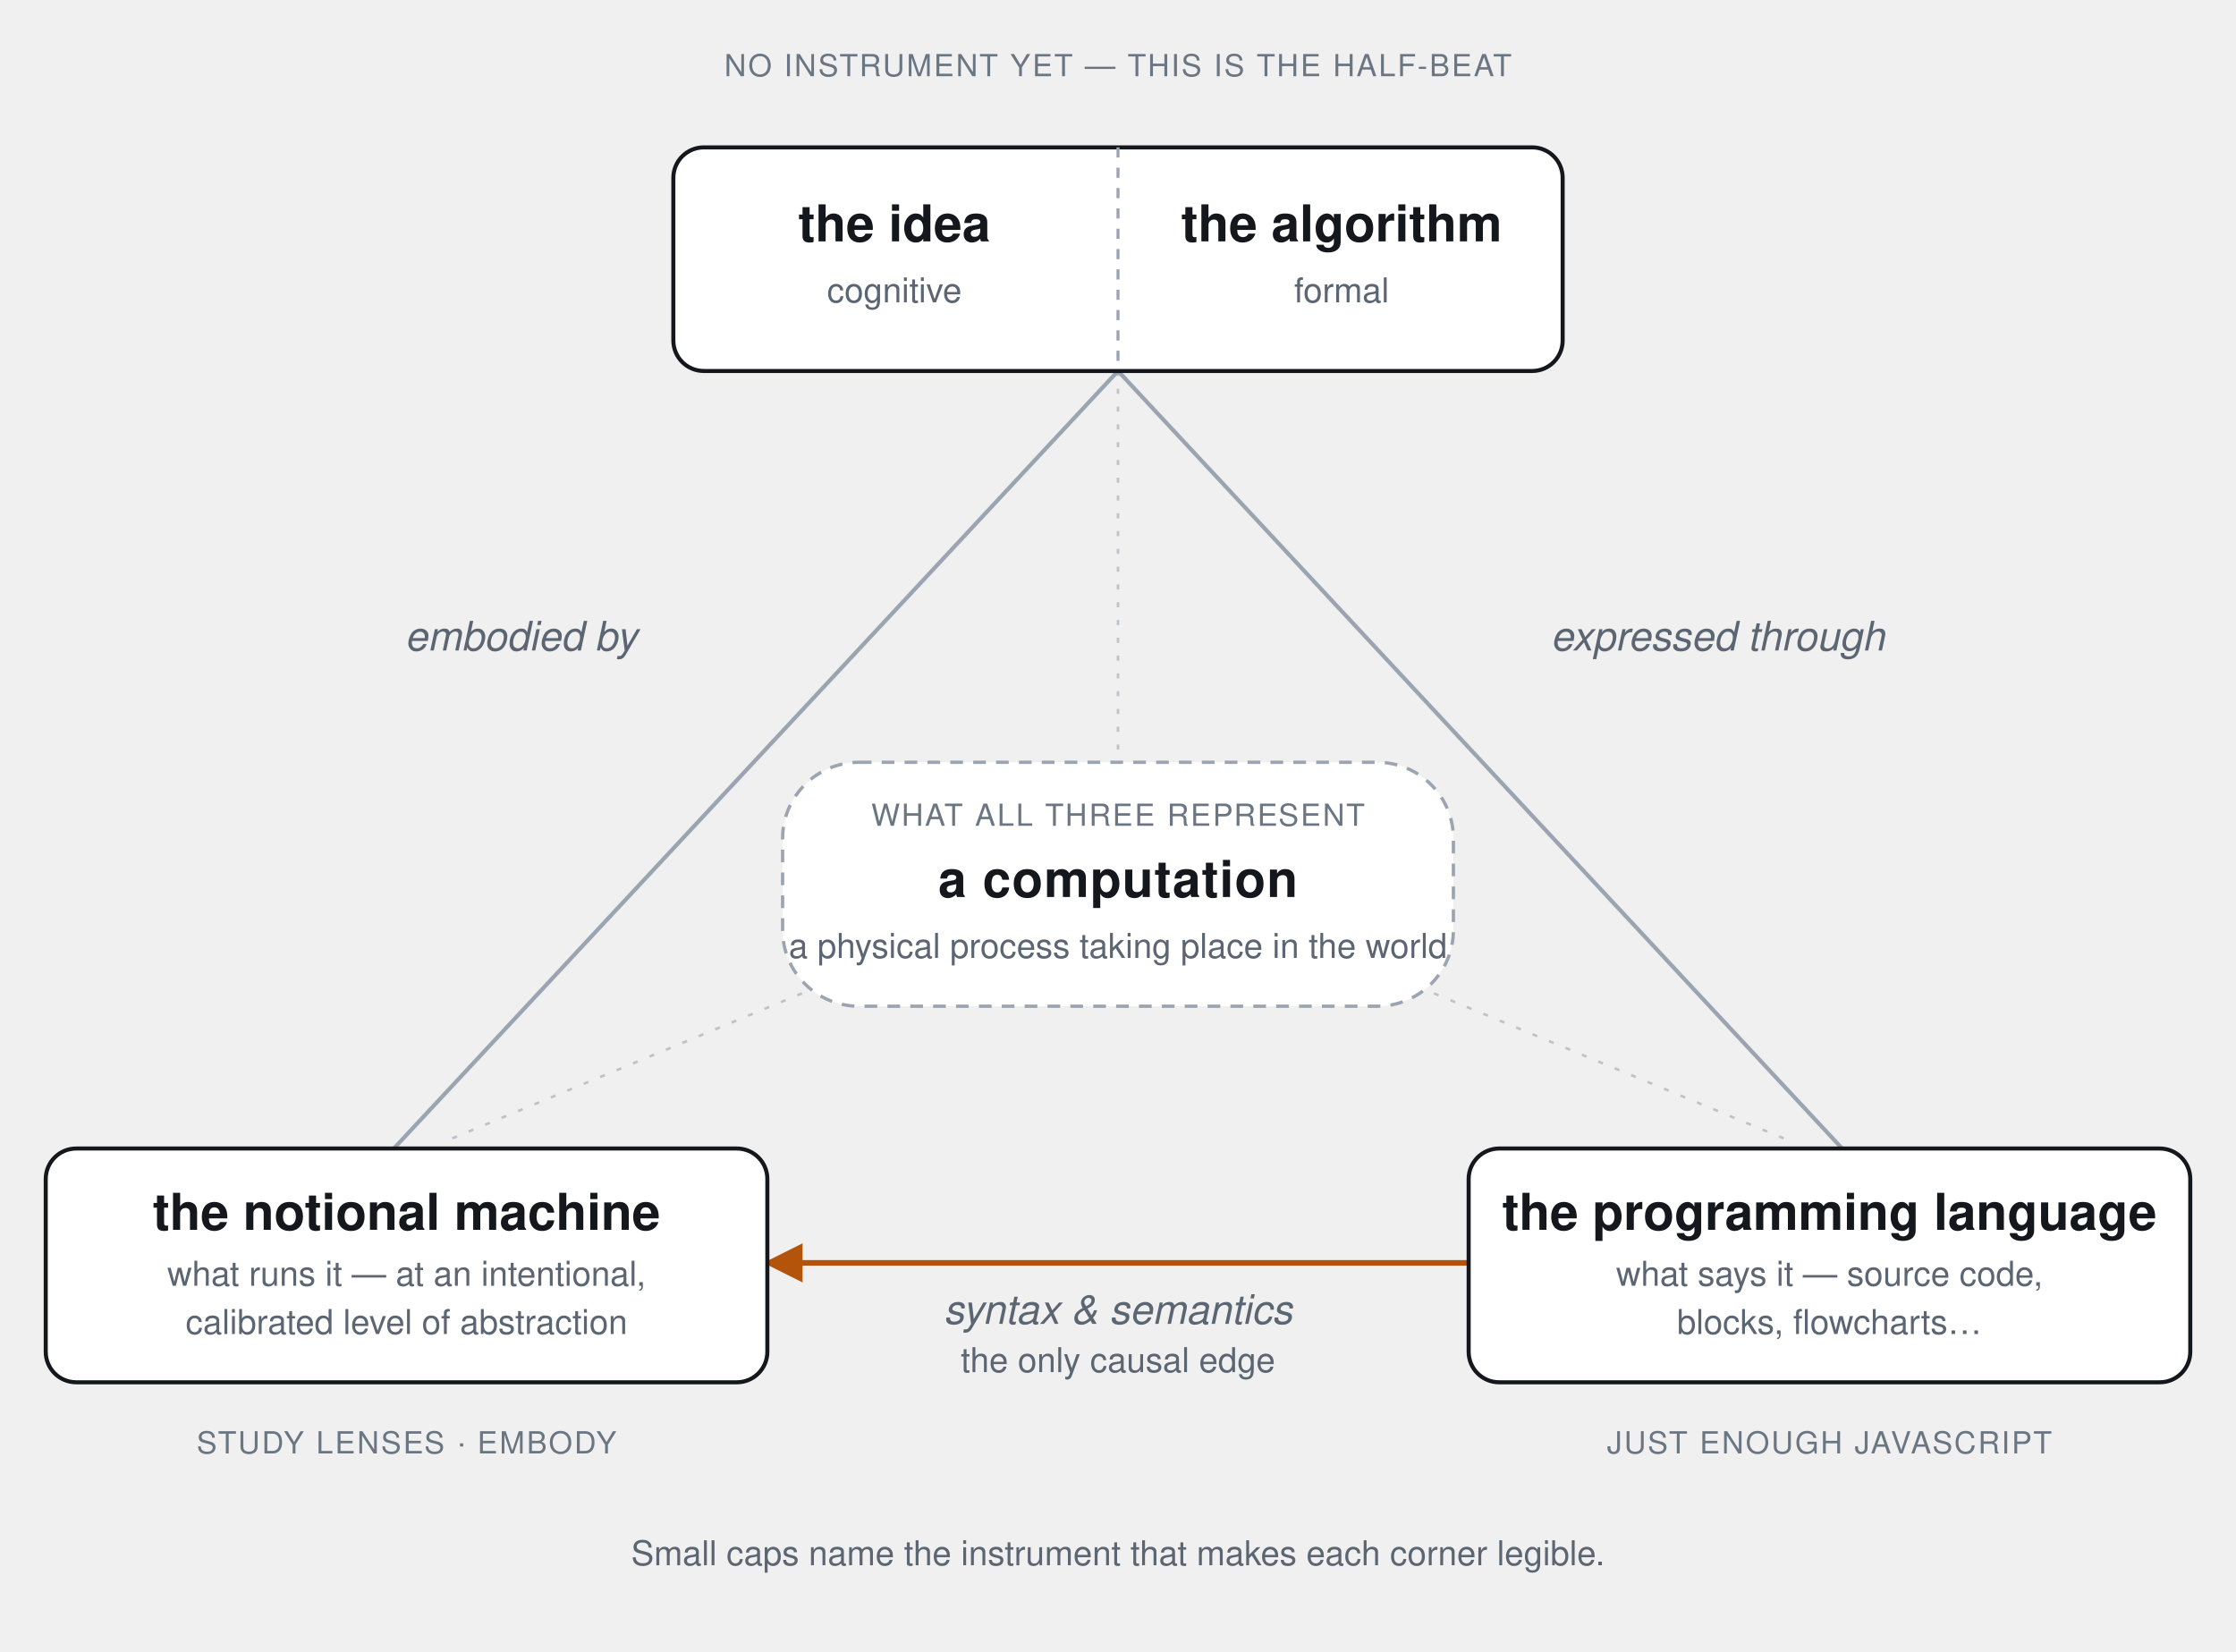
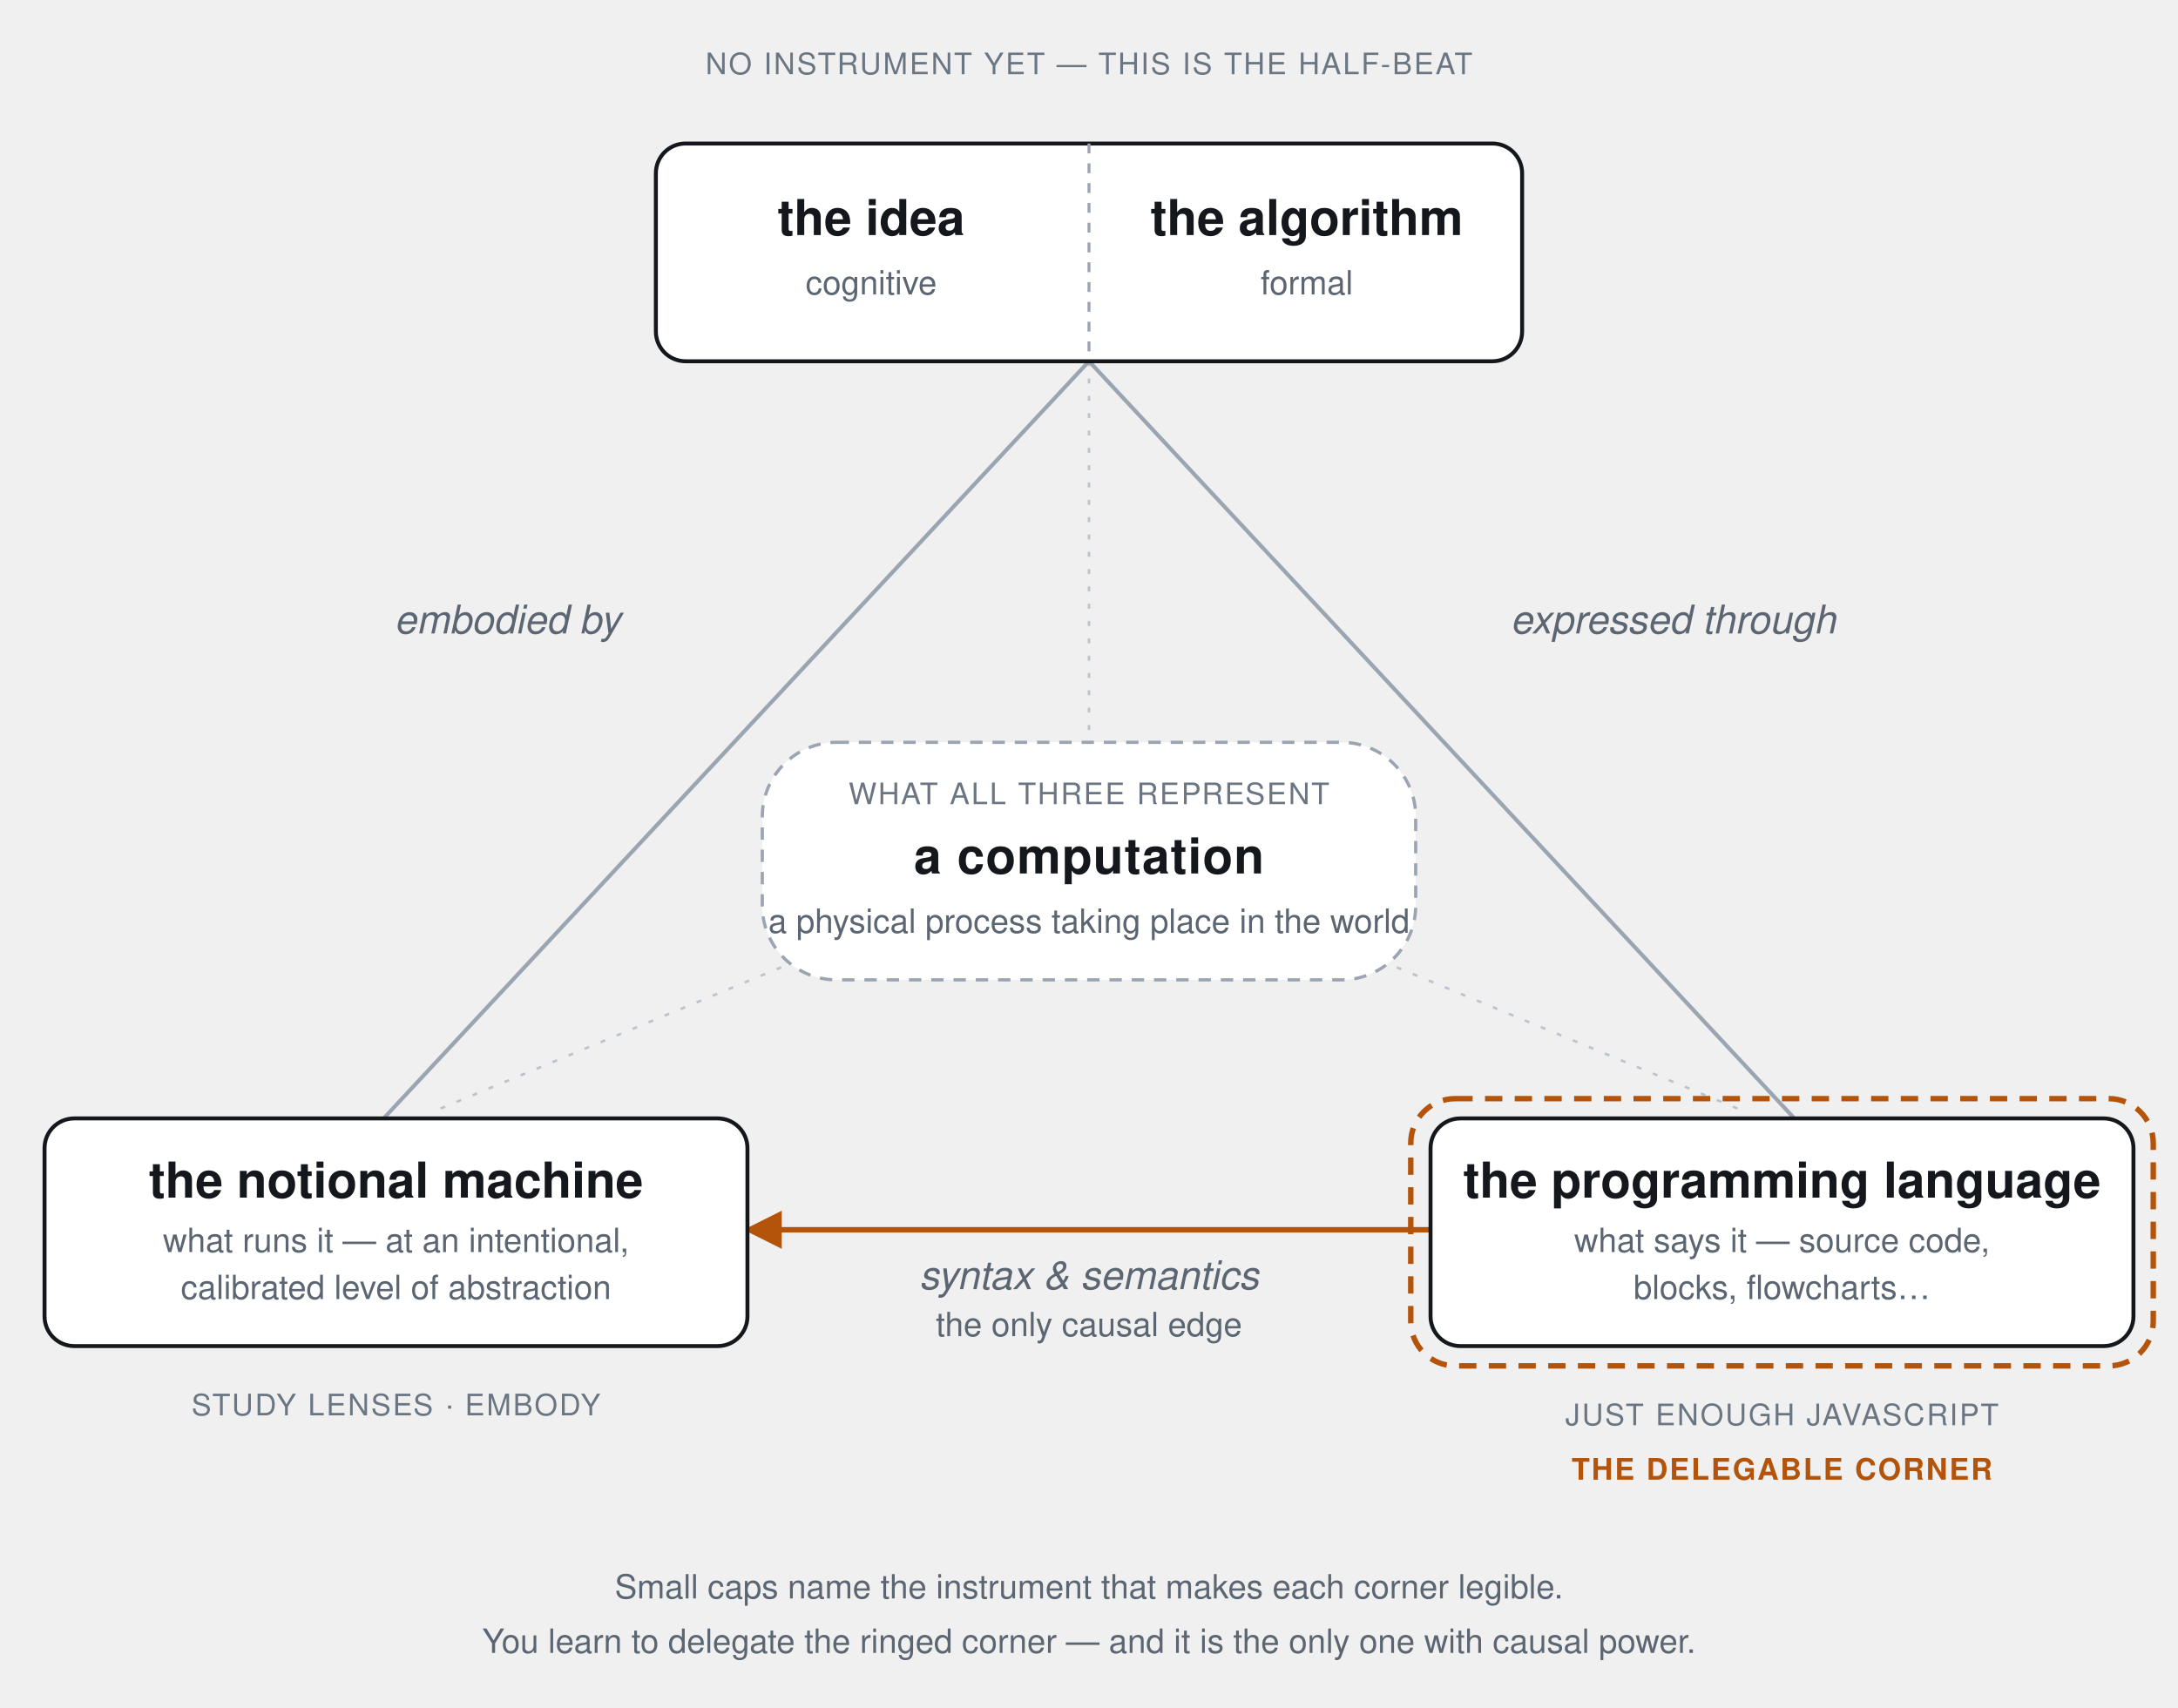
- <svg xmlns="http://www.w3.org/2000/svg" viewBox="0 0 880 650" width="880" height="650" role="img" aria-labelledby="ttl dsc">
+ <svg xmlns="http://www.w3.org/2000/svg" viewBox="0 0 880 690" width="880" height="690" role="img" aria-labelledby="ttl dsc">
  <style>
    :root { color-scheme: light dark; }
    .ink   { fill: #14181d; }
    .muted { fill: #5b6672; }
    .line  { stroke: #9aa5b1; }
    .box   { fill: #ffffff; stroke: #14181d; }
    .core  { fill: #ffffff; stroke: #9aa5b1; }
    .accent{ stroke: #b4530a; }
    .accentfill { fill: #b4530a; }
    .tag   { fill: #6b7683; }
+     .accenttag { fill: #b4530a; font-weight: 640; }
    @media (prefers-color-scheme: dark) {
      .ink   { fill: #e8ecf1; }
      .muted { fill: #9aa5b1; }
      .line  { stroke: #55606c; }
      .box   { fill: #14181d; stroke: #e8ecf1; }
      .core  { fill: #14181d; stroke: #55606c; }
      .accent{ stroke: #e8913f; }
      .accentfill { fill: #e8913f; }
      .tag   { fill: #8792a0; }
+       .accenttag { fill: #e8913f; }
    }
    text { font-family: ui-sans-serif, system-ui, -apple-system, "Segoe UI", Helvetica, Arial, sans-serif; }
    .h { font-size: 20px; font-weight: 640; }
    .s { font-size: 13.5px; }
    .e { font-size: 16px; font-style: italic; }
    .c { font-size: 20px; font-weight: 640; letter-spacing: .02em; }
    .g { font-size: 12px; letter-spacing: .06em; }
  </style>
  <defs>
    <marker id="arw" viewBox="0 0 10 10" refX="9" refY="5" markerWidth="7" markerHeight="7" orient="auto-start-reverse">
      <path d="M0 0 L10 5 L0 10 z" class="accentfill" />
    </marker>
  </defs>
  <path d="M440 146 L155 452" class="line" fill="none" stroke-width="1.6" />
  <path d="M440 146 L725 452" class="line" fill="none" stroke-width="1.6" />
  <path d="M578 497 L302 497" class="accent" fill="none" stroke-width="2.2" marker-end="url(#arw)" />
  <path d="M440 146 L440 300" class="line" fill="none" stroke-width="1" stroke-dasharray="2 5" opacity=".6" />
  <path d="M178 448 L342 380" class="line" fill="none" stroke-width="1" stroke-dasharray="2 5" opacity=".6" />
  <path d="M702 448 L538 380" class="line" fill="none" stroke-width="1" stroke-dasharray="2 5" opacity=".6" />
  <rect x="308" y="300" width="264" height="96" rx="30" class="core" stroke-width="1.3" stroke-dasharray="5 4" />
  <text x="440" y="325" text-anchor="middle" class="g tag">WHAT ALL THREE REPRESENT</text>
  <text x="440" y="353" text-anchor="middle" class="c ink">a computation</text>
  <text x="440" y="377" text-anchor="middle" class="s muted">a physical process taking place in the world</text>
  <text x="205" y="256" text-anchor="middle" class="e muted">embodied by</text>
  <text x="676" y="256" text-anchor="middle" class="e muted">expressed through</text>
  <text x="440" y="521" text-anchor="middle" class="e muted">syntax &amp; semantics</text>
  <text x="440" y="540" text-anchor="middle" class="s muted">the only causal edge</text>
  <text x="440" y="30" text-anchor="middle" class="g tag">NO INSTRUMENT YET — THIS IS THE HALF-BEAT</text>
  <rect x="265" y="58" width="350" height="88" rx="12" class="box" stroke-width="1.6" />
  <line x1="440" y1="58" x2="440" y2="146" class="line" stroke-width="1.2" stroke-dasharray="4 4" />
  <text x="352" y="95" text-anchor="middle" class="h ink">the idea</text>
  <text x="352" y="119" text-anchor="middle" class="s muted">cognitive</text>
  <text x="528" y="95" text-anchor="middle" class="h ink">the algorithm</text>
  <text x="528" y="119" text-anchor="middle" class="s muted">formal</text>
  <rect x="18" y="452" width="284" height="92" rx="12" class="box" stroke-width="1.6" />
  <text x="160" y="484" text-anchor="middle" class="h ink">the notional machine</text>
  <text x="160" y="506" text-anchor="middle" class="s muted">what runs it — at an intentional,</text>
  <text x="160" y="525" text-anchor="middle" class="s muted">calibrated level of abstraction</text>
  <text x="160" y="572" text-anchor="middle" class="g tag">STUDY LENSES · EMBODY</text>
+   <rect x="570" y="444" width="300" height="108" rx="18" fill="none" class="accent" stroke-width="2.2" stroke-dasharray="7 5" />
  <rect x="578" y="452" width="284" height="92" rx="12" class="box" stroke-width="1.6" />
  <text x="720" y="484" text-anchor="middle" class="h ink">the programming language</text>
  <text x="720" y="506" text-anchor="middle" class="s muted">what says it — source code,</text>
  <text x="720" y="525" text-anchor="middle" class="s muted">blocks, flowcharts…</text>
-   <text x="720" y="572" text-anchor="middle" class="g tag">JUST ENOUGH JAVASCRIPT</text>
-   <text x="440" y="616" text-anchor="middle" class="s muted">Small caps name the instrument that makes each corner legible.</text>
+   <text x="720" y="576" text-anchor="middle" class="g tag">JUST ENOUGH JAVASCRIPT</text>
+   <text x="720" y="598" text-anchor="middle" class="g accenttag">THE DELEGABLE CORNER</text>
+   <text x="440" y="646" text-anchor="middle" class="s muted">Small caps name the instrument that makes each corner legible.</text>
+   <text x="440" y="668" text-anchor="middle" class="s muted">You learn to delegate the ringed corner — and it is the only one with causal power.</text>
</svg>
